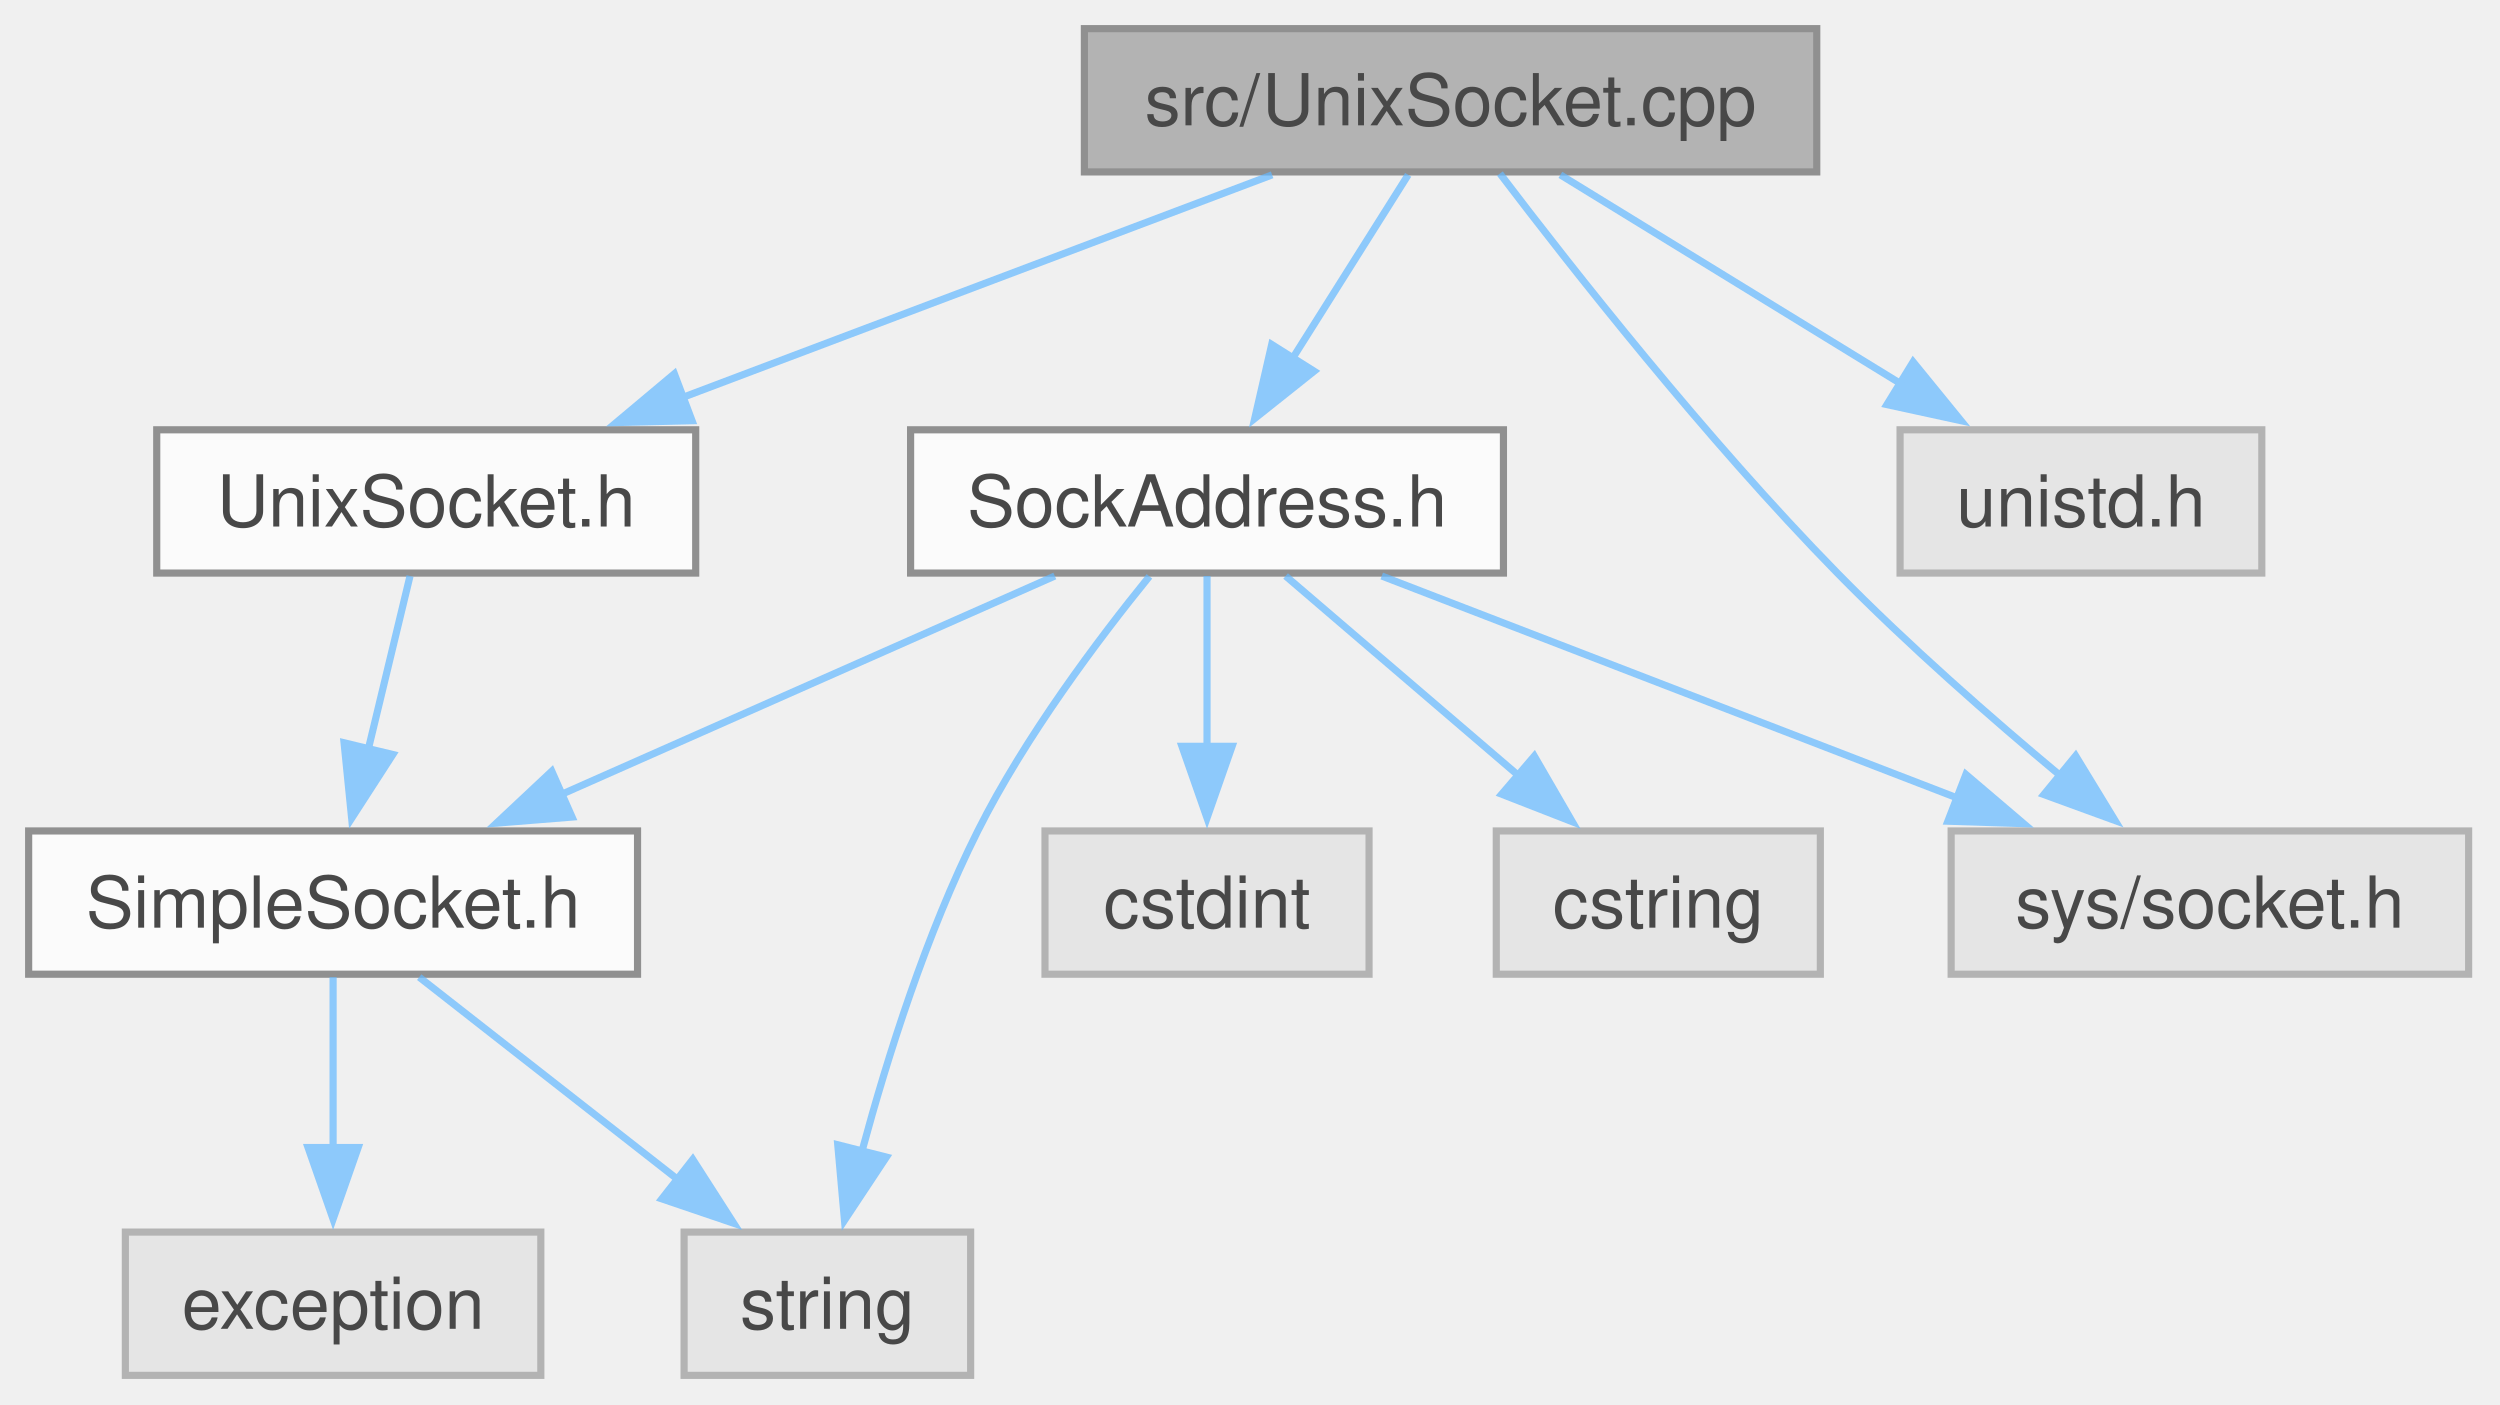
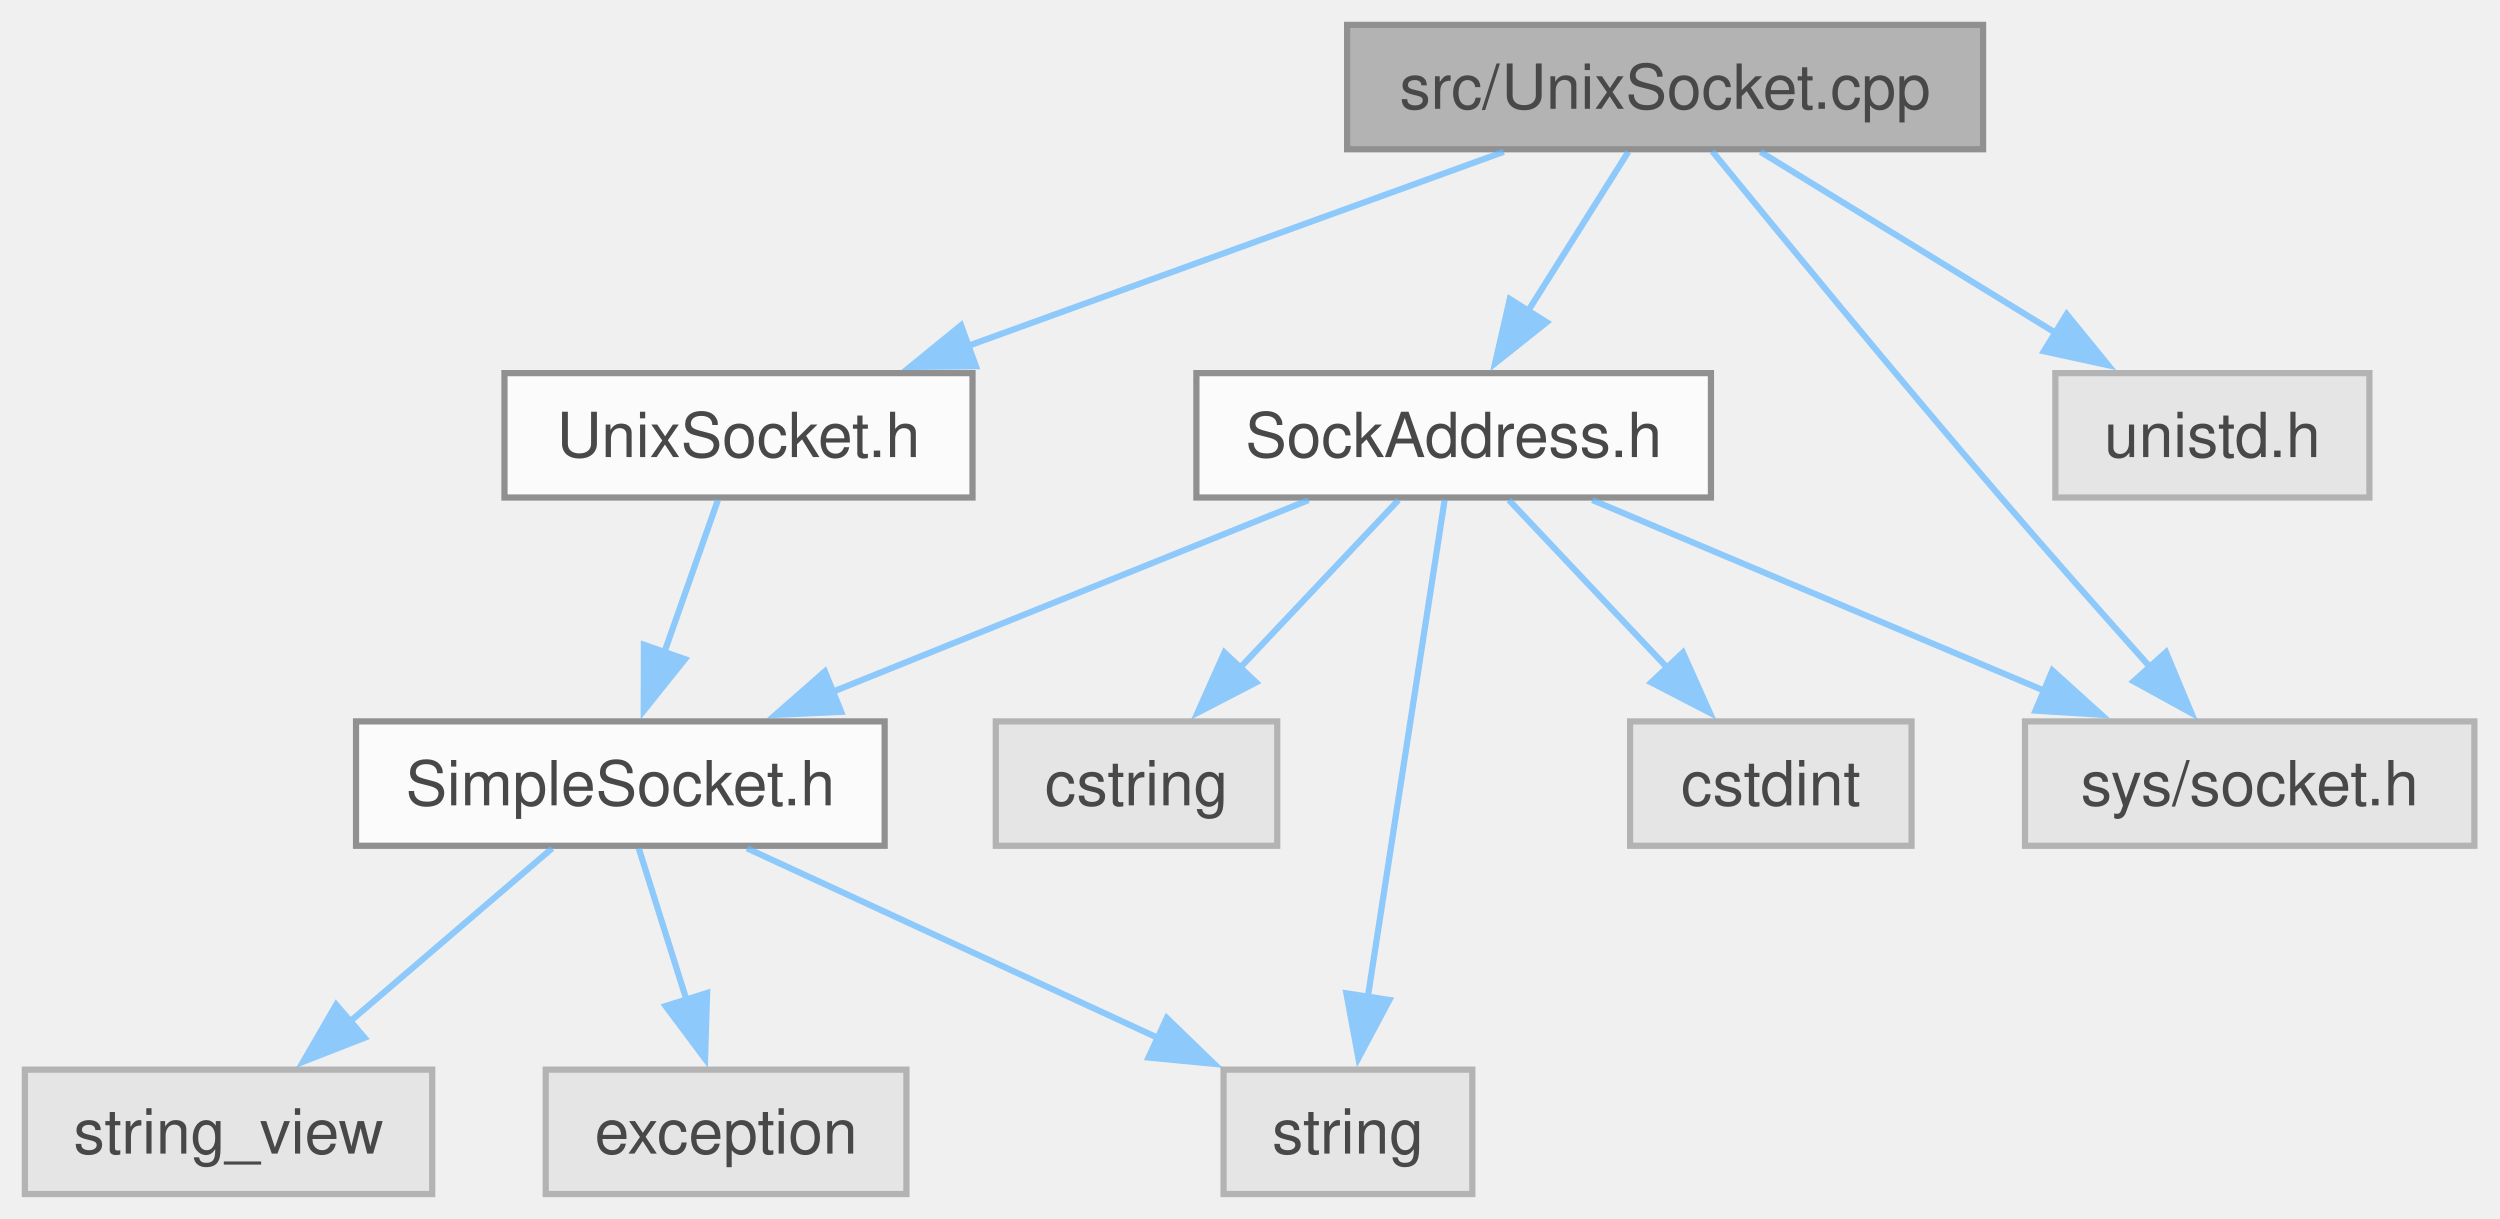
- <svg xmlns="http://www.w3.org/2000/svg" xmlns:xlink="http://www.w3.org/1999/xlink" width="349pt" height="196pt" viewBox="0.00 0.00 349.00 196.00">
+ <svg xmlns="http://www.w3.org/2000/svg" xmlns:xlink="http://www.w3.org/1999/xlink" width="402pt" height="196pt" viewBox="0.00 0.00 402.00 196.00">
  <svg id="main" version="1.1" xml:space="preserve">
    <style type="text/css">
.node, .edge {opacity: 0.7;}
.node.selected, .edge.selected {opacity: 1;}
.edge:hover path { stroke: red; }
.edge:hover polygon { stroke: red; fill: red; }
</style>
    <svg id="graph" class="graph">
      <g id="graph0" class="graph" transform="scale(1 1) rotate(0) translate(4 192)">
        <g id="Node000001" class="node">
          <g id="a_Node000001">
            <a xlink:title=" ">
-               <polygon fill="#999999" stroke="#666666" points="249.62,-188 147.38,-188 147.38,-168 249.62,-168 249.62,-188" />
-               <text xml:space="preserve" text-anchor="middle" x="198.5" y="-174.5" font-family="Helvetica,sans-Serif" font-size="10.00">src/UnixSocket.cpp</text>
+               <polygon fill="#999999" stroke="#666666" points="314.88,-188 212.62,-188 212.62,-168 314.88,-168 314.88,-188" />
+               <text xml:space="preserve" text-anchor="middle" x="263.75" y="-174.5" font-family="Helvetica,sans-Serif" font-size="10.00">src/UnixSocket.cpp</text>
            </a>
          </g>
        </g>
        <g id="Node000002" class="node">
          <g id="a_Node000002">
            <a xlink:href="UnixSocket_8h.html" target="_top" xlink:title=" ">
-               <polygon fill="white" stroke="#666666" points="93.12,-132 17.88,-132 17.88,-112 93.12,-112 93.12,-132" />
-               <text xml:space="preserve" text-anchor="middle" x="55.5" y="-118.5" font-family="Helvetica,sans-Serif" font-size="10.00">UnixSocket.h</text>
+               <polygon fill="white" stroke="#666666" points="152.38,-132 77.12,-132 77.12,-112 152.38,-112 152.38,-132" />
+               <text xml:space="preserve" text-anchor="middle" x="114.75" y="-118.5" font-family="Helvetica,sans-Serif" font-size="10.00">UnixSocket.h</text>
            </a>
          </g>
        </g>
        <g id="edge1_Node000001_Node000002" class="edge">
          <g id="a_edge1_Node000001_Node000002">
            <a xlink:title=" ">
-               <path fill="none" stroke="#63b8ff" d="M173.59,-167.59C150.77,-158.97 116.72,-146.12 91.04,-136.42" />
-               <polygon fill="#63b8ff" stroke="#63b8ff" points="92.61,-133.27 82.02,-133.01 90.14,-139.82 92.61,-133.27" />
-             </a>
-           </g>
-         </g>
-         <g id="Node000006" class="node">
-           <g id="a_Node000006">
+               <path fill="none" stroke="#63b8ff" d="M237.8,-167.59C213.91,-158.94 178.22,-146 151.42,-136.29" />
+               <polygon fill="#63b8ff" stroke="#63b8ff" points="152.92,-133.11 142.33,-133 150.54,-139.69 152.92,-133.11" />
+             </a>
+           </g>
+         </g>
+         <g id="Node000007" class="node">
+           <g id="a_Node000007">
            <a xlink:href="SockAddress_8h.html" target="_top" xlink:title=" ">
-               <polygon fill="white" stroke="#666666" points="205.88,-132 123.12,-132 123.12,-112 205.88,-112 205.88,-132" />
-               <text xml:space="preserve" text-anchor="middle" x="164.5" y="-118.5" font-family="Helvetica,sans-Serif" font-size="10.00">SockAddress.h</text>
-             </a>
-           </g>
-         </g>
-         <g id="edge5_Node000001_Node000006" class="edge">
-           <g id="a_edge5_Node000001_Node000006">
-             <a xlink:title=" ">
-               <path fill="none" stroke="#63b8ff" d="M192.58,-167.59C188.14,-160.55 181.92,-150.67 176.46,-142" />
-               <polygon fill="#63b8ff" stroke="#63b8ff" points="179.45,-140.18 171.16,-133.58 173.53,-143.91 179.45,-140.18" />
-             </a>
-           </g>
-         </g>
-         <g id="Node000009" class="node">
-           <g id="a_Node000009">
-             <a xlink:title=" ">
-               <polygon fill="#e0e0e0" stroke="#999999" points="340.62,-76 268.38,-76 268.38,-56 340.62,-56 340.62,-76" />
-               <text xml:space="preserve" text-anchor="middle" x="304.5" y="-62.5" font-family="Helvetica,sans-Serif" font-size="10.00">sys/socket.h</text>
-             </a>
-           </g>
-         </g>
-         <g id="edge11_Node000001_Node000009" class="edge">
-           <g id="a_edge11_Node000001_Node000009">
-             <a xlink:title=" ">
-               <path fill="none" stroke="#63b8ff" d="M205.39,-167.77C215.25,-154.79 234.22,-130.65 252.5,-112 262.25,-102.05 273.92,-91.82 283.73,-83.63" />
-               <polygon fill="#63b8ff" stroke="#63b8ff" points="285.76,-86.49 291.27,-77.45 281.32,-81.08 285.76,-86.49" />
+               <polygon fill="white" stroke="#666666" points="271.12,-132 188.38,-132 188.38,-112 271.12,-112 271.12,-132" />
+               <text xml:space="preserve" text-anchor="middle" x="229.75" y="-118.5" font-family="Helvetica,sans-Serif" font-size="10.00">SockAddress.h</text>
+             </a>
+           </g>
+         </g>
+         <g id="edge6_Node000001_Node000007" class="edge">
+           <g id="a_edge6_Node000001_Node000007">
+             <a xlink:title=" ">
+               <path fill="none" stroke="#63b8ff" d="M257.83,-167.59C253.39,-160.55 247.17,-150.67 241.71,-142" />
+               <polygon fill="#63b8ff" stroke="#63b8ff" points="244.7,-140.18 236.41,-133.58 238.78,-143.91 244.7,-140.18" />
            </a>
          </g>
        </g>
        <g id="Node000010" class="node">
          <g id="a_Node000010">
            <a xlink:title=" ">
-               <polygon fill="#e0e0e0" stroke="#999999" points="311.75,-132 261.25,-132 261.25,-112 311.75,-112 311.75,-132" />
-               <text xml:space="preserve" text-anchor="middle" x="286.5" y="-118.5" font-family="Helvetica,sans-Serif" font-size="10.00">unistd.h</text>
+               <polygon fill="#e0e0e0" stroke="#999999" points="393.88,-76 321.62,-76 321.62,-56 393.88,-56 393.88,-76" />
+               <text xml:space="preserve" text-anchor="middle" x="357.75" y="-62.5" font-family="Helvetica,sans-Serif" font-size="10.00">sys/socket.h</text>
            </a>
          </g>
        </g>
        <g id="edge12_Node000001_Node000010" class="edge">
          <g id="a_edge12_Node000001_Node000010">
            <a xlink:title=" ">
-               <path fill="none" stroke="#63b8ff" d="M213.83,-167.59C227,-159.51 246.23,-147.71 261.61,-138.27" />
-               <polygon fill="#63b8ff" stroke="#63b8ff" points="263.07,-141.48 269.76,-133.27 259.41,-135.52 263.07,-141.48" />
+               <path fill="none" stroke="#63b8ff" d="M271.34,-167.66C281.71,-154.96 300.92,-131.58 317.75,-112 325.57,-102.9 334.42,-92.91 341.8,-84.66" />
+               <polygon fill="#63b8ff" stroke="#63b8ff" points="344.29,-87.13 348.37,-77.35 339.09,-82.45 344.29,-87.13" />
+             </a>
+           </g>
+         </g>
+         <g id="Node000011" class="node">
+           <g id="a_Node000011">
+             <a xlink:title=" ">
+               <polygon fill="#e0e0e0" stroke="#999999" points="377,-132 326.5,-132 326.5,-112 377,-112 377,-132" />
+               <text xml:space="preserve" text-anchor="middle" x="351.75" y="-118.5" font-family="Helvetica,sans-Serif" font-size="10.00">unistd.h</text>
+             </a>
+           </g>
+         </g>
+         <g id="edge13_Node000001_Node000011" class="edge">
+           <g id="a_edge13_Node000001_Node000011">
+             <a xlink:title=" ">
+               <path fill="none" stroke="#63b8ff" d="M279.08,-167.59C292.25,-159.51 311.48,-147.71 326.86,-138.27" />
+               <polygon fill="#63b8ff" stroke="#63b8ff" points="328.32,-141.48 335.01,-133.27 324.66,-135.52 328.32,-141.48" />
            </a>
          </g>
        </g>
        <g id="Node000003" class="node">
          <g id="a_Node000003">
            <a xlink:href="SimpleSocket_8h.html" target="_top" xlink:title=" ">
-               <polygon fill="white" stroke="#666666" points="85,-76 0,-76 0,-56 85,-56 85,-76" />
-               <text xml:space="preserve" text-anchor="middle" x="42.5" y="-62.5" font-family="Helvetica,sans-Serif" font-size="10.00">SimpleSocket.h</text>
+               <polygon fill="white" stroke="#666666" points="138.25,-76 53.25,-76 53.25,-56 138.25,-56 138.25,-76" />
+               <text xml:space="preserve" text-anchor="middle" x="95.75" y="-62.5" font-family="Helvetica,sans-Serif" font-size="10.00">SimpleSocket.h</text>
            </a>
          </g>
        </g>
        <g id="edge2_Node000002_Node000003" class="edge">
          <g id="a_edge2_Node000002_Node000003">
            <a xlink:title=" ">
-               <path fill="none" stroke="#63b8ff" d="M53.24,-111.59C51.63,-104.93 49.42,-95.75 47.42,-87.44" />
-               <polygon fill="#63b8ff" stroke="#63b8ff" points="50.84,-86.67 45.09,-77.77 44.03,-88.31 50.84,-86.67" />
+               <path fill="none" stroke="#63b8ff" d="M111.44,-111.59C109.07,-104.86 105.79,-95.53 102.84,-87.15" />
+               <polygon fill="#63b8ff" stroke="#63b8ff" points="106.14,-86 99.52,-77.73 99.54,-88.32 106.14,-86" />
            </a>
          </g>
        </g>
        <g id="Node000004" class="node">
          <g id="a_Node000004">
            <a xlink:title=" ">
-               <polygon fill="#e0e0e0" stroke="#999999" points="131.5,-20 91.5,-20 91.5,0 131.5,0 131.5,-20" />
-               <text xml:space="preserve" text-anchor="middle" x="111.5" y="-6.5" font-family="Helvetica,sans-Serif" font-size="10.00">string</text>
+               <polygon fill="#e0e0e0" stroke="#999999" points="232.75,-20 192.75,-20 192.75,0 232.75,0 232.75,-20" />
+               <text xml:space="preserve" text-anchor="middle" x="212.75" y="-6.5" font-family="Helvetica,sans-Serif" font-size="10.00">string</text>
            </a>
          </g>
        </g>
        <g id="edge3_Node000003_Node000004" class="edge">
          <g id="a_edge3_Node000003_Node000004">
            <a xlink:title=" ">
-               <path fill="none" stroke="#63b8ff" d="M54.52,-55.59C64.51,-47.77 78.96,-36.46 90.81,-27.19" />
-               <polygon fill="#63b8ff" stroke="#63b8ff" points="92.71,-30.15 98.43,-21.23 88.39,-24.64 92.71,-30.15" />
+               <path fill="none" stroke="#63b8ff" d="M116.13,-55.59C134.42,-47.15 161.51,-34.65 182.35,-25.03" />
+               <polygon fill="#63b8ff" stroke="#63b8ff" points="183.62,-28.3 191.23,-20.93 180.68,-21.95 183.62,-28.3" />
            </a>
          </g>
        </g>
        <g id="Node000005" class="node">
          <g id="a_Node000005">
            <a xlink:title=" ">
-               <polygon fill="#e0e0e0" stroke="#999999" points="71.5,-20 13.5,-20 13.5,0 71.5,0 71.5,-20" />
-               <text xml:space="preserve" text-anchor="middle" x="42.5" y="-6.5" font-family="Helvetica,sans-Serif" font-size="10.00">exception</text>
+               <polygon fill="#e0e0e0" stroke="#999999" points="65.5,-20 0,-20 0,0 65.5,0 65.5,-20" />
+               <text xml:space="preserve" text-anchor="middle" x="32.75" y="-6.5" font-family="Helvetica,sans-Serif" font-size="10.00">string_view</text>
            </a>
          </g>
        </g>
        <g id="edge4_Node000003_Node000005" class="edge">
          <g id="a_edge4_Node000003_Node000005">
            <a xlink:title=" ">
-               <path fill="none" stroke="#63b8ff" d="M42.5,-55.59C42.5,-49.01 42.5,-39.96 42.5,-31.73" />
-               <polygon fill="#63b8ff" stroke="#63b8ff" points="46,-31.81 42.5,-21.81 39,-31.81 46,-31.81" />
-             </a>
-           </g>
-         </g>
-         <g id="edge6_Node000006_Node000003" class="edge">
-           <g id="a_edge6_Node000006_Node000003">
-             <a xlink:title=" ">
-               <path fill="none" stroke="#63b8ff" d="M143.25,-111.59C124.21,-103.17 96.02,-90.69 74.3,-81.07" />
-               <polygon fill="#63b8ff" stroke="#63b8ff" points="75.86,-77.94 65.3,-77.09 73.03,-84.34 75.86,-77.94" />
-             </a>
-           </g>
-         </g>
-         <g id="edge9_Node000006_Node000004" class="edge">
-           <g id="a_edge9_Node000006_Node000004">
-             <a xlink:title=" ">
-               <path fill="none" stroke="#63b8ff" d="M156.46,-111.54C149.36,-102.8 139.12,-89.19 132.5,-76 125.32,-61.7 119.88,-44.43 116.33,-31.28" />
-               <polygon fill="#63b8ff" stroke="#63b8ff" points="119.74,-30.47 113.89,-21.64 112.95,-32.19 119.74,-30.47" />
-             </a>
-           </g>
-         </g>
-         <g id="Node000007" class="node">
-           <g id="a_Node000007">
-             <a xlink:title=" ">
-               <polygon fill="#e0e0e0" stroke="#999999" points="187.12,-76 141.88,-76 141.88,-56 187.12,-56 187.12,-76" />
-               <text xml:space="preserve" text-anchor="middle" x="164.5" y="-62.5" font-family="Helvetica,sans-Serif" font-size="10.00">cstdint</text>
-             </a>
-           </g>
-         </g>
-         <g id="edge7_Node000006_Node000007" class="edge">
-           <g id="a_edge7_Node000006_Node000007">
-             <a xlink:title=" ">
-               <path fill="none" stroke="#63b8ff" d="M164.5,-111.59C164.5,-105.01 164.5,-95.96 164.5,-87.73" />
-               <polygon fill="#63b8ff" stroke="#63b8ff" points="168,-87.81 164.5,-77.81 161,-87.81 168,-87.81" />
+               <path fill="none" stroke="#63b8ff" d="M84.78,-55.59C75.83,-47.93 62.98,-36.91 52.29,-27.75" />
+               <polygon fill="#63b8ff" stroke="#63b8ff" points="54.62,-25.13 44.75,-21.28 50.06,-30.45 54.62,-25.13" />
+             </a>
+           </g>
+         </g>
+         <g id="Node000006" class="node">
+           <g id="a_Node000006">
+             <a xlink:title=" ">
+               <polygon fill="#e0e0e0" stroke="#999999" points="141.75,-20 83.75,-20 83.75,0 141.75,0 141.75,-20" />
+               <text xml:space="preserve" text-anchor="middle" x="112.75" y="-6.5" font-family="Helvetica,sans-Serif" font-size="10.00">exception</text>
+             </a>
+           </g>
+         </g>
+         <g id="edge5_Node000003_Node000006" class="edge">
+           <g id="a_edge5_Node000003_Node000006">
+             <a xlink:title=" ">
+               <path fill="none" stroke="#63b8ff" d="M98.71,-55.59C100.83,-48.86 103.77,-39.53 106.41,-31.15" />
+               <polygon fill="#63b8ff" stroke="#63b8ff" points="109.7,-32.33 109.37,-21.74 103.03,-30.23 109.7,-32.33" />
+             </a>
+           </g>
+         </g>
+         <g id="edge7_Node000007_Node000003" class="edge">
+           <g id="a_edge7_Node000007_Node000003">
+             <a xlink:title=" ">
+               <path fill="none" stroke="#63b8ff" d="M206.41,-111.59C185.21,-103.05 153.68,-90.35 129.7,-80.68" />
+               <polygon fill="#63b8ff" stroke="#63b8ff" points="131.26,-77.54 120.68,-77.05 128.64,-84.03 131.26,-77.54" />
+             </a>
+           </g>
+         </g>
+         <g id="edge10_Node000007_Node000004" class="edge">
+           <g id="a_edge10_Node000007_Node000004">
+             <a xlink:title=" ">
+               <path fill="none" stroke="#63b8ff" d="M228.3,-111.62C225.58,-94.01 219.64,-55.59 215.94,-31.65" />
+               <polygon fill="#63b8ff" stroke="#63b8ff" points="219.41,-31.2 214.43,-21.85 212.5,-32.27 219.41,-31.2" />
            </a>
          </g>
        </g>
        <g id="Node000008" class="node">
          <g id="a_Node000008">
            <a xlink:title=" ">
-               <polygon fill="#e0e0e0" stroke="#999999" points="250.12,-76 204.88,-76 204.88,-56 250.12,-56 250.12,-76" />
-               <text xml:space="preserve" text-anchor="middle" x="227.5" y="-62.5" font-family="Helvetica,sans-Serif" font-size="10.00">cstring</text>
-             </a>
-           </g>
-         </g>
-         <g id="edge8_Node000006_Node000008" class="edge">
-           <g id="a_edge8_Node000006_Node000008">
-             <a xlink:title=" ">
-               <path fill="none" stroke="#63b8ff" d="M175.47,-111.59C184.42,-103.93 197.27,-92.91 207.96,-83.75" />
-               <polygon fill="#63b8ff" stroke="#63b8ff" points="210.19,-86.45 215.5,-77.28 205.63,-81.13 210.19,-86.45" />
-             </a>
-           </g>
-         </g>
-         <g id="edge10_Node000006_Node000009" class="edge">
-           <g id="a_edge10_Node000006_Node000009">
-             <a xlink:title=" ">
-               <path fill="none" stroke="#63b8ff" d="M188.89,-111.59C211.13,-103.01 244.27,-90.23 269.37,-80.55" />
-               <polygon fill="#63b8ff" stroke="#63b8ff" points="270.44,-83.89 278.51,-77.02 267.92,-77.36 270.44,-83.89" />
+               <polygon fill="#e0e0e0" stroke="#999999" points="303.38,-76 258.12,-76 258.12,-56 303.38,-56 303.38,-76" />
+               <text xml:space="preserve" text-anchor="middle" x="280.75" y="-62.5" font-family="Helvetica,sans-Serif" font-size="10.00">cstdint</text>
+             </a>
+           </g>
+         </g>
+         <g id="edge8_Node000007_Node000008" class="edge">
+           <g id="a_edge8_Node000007_Node000008">
+             <a xlink:title=" ">
+               <path fill="none" stroke="#63b8ff" d="M238.63,-111.59C245.65,-104.16 255.65,-93.58 264.14,-84.58" />
+               <polygon fill="#63b8ff" stroke="#63b8ff" points="266.61,-87.07 270.93,-77.4 261.52,-82.27 266.61,-87.07" />
+             </a>
+           </g>
+         </g>
+         <g id="Node000009" class="node">
+           <g id="a_Node000009">
+             <a xlink:title=" ">
+               <polygon fill="#e0e0e0" stroke="#999999" points="201.38,-76 156.12,-76 156.12,-56 201.38,-56 201.38,-76" />
+               <text xml:space="preserve" text-anchor="middle" x="178.75" y="-62.5" font-family="Helvetica,sans-Serif" font-size="10.00">cstring</text>
+             </a>
+           </g>
+         </g>
+         <g id="edge9_Node000007_Node000009" class="edge">
+           <g id="a_edge9_Node000007_Node000009">
+             <a xlink:title=" ">
+               <path fill="none" stroke="#63b8ff" d="M220.87,-111.59C213.85,-104.16 203.85,-93.58 195.36,-84.58" />
+               <polygon fill="#63b8ff" stroke="#63b8ff" points="197.98,-82.27 188.57,-77.4 192.89,-87.07 197.98,-82.27" />
+             </a>
+           </g>
+         </g>
+         <g id="edge11_Node000007_Node000010" class="edge">
+           <g id="a_edge11_Node000007_Node000010">
+             <a xlink:title=" ">
+               <path fill="none" stroke="#63b8ff" d="M252.05,-111.59C272.11,-103.13 301.87,-90.58 324.7,-80.94" />
+               <polygon fill="#63b8ff" stroke="#63b8ff" points="326.03,-84.18 333.89,-77.07 323.31,-77.73 326.03,-84.18" />
            </a>
          </g>
        </g>
      </g>
    </svg>
  </svg>
  <style type="text/css">

[data-mouse-over-selected='false'] { opacity: 0.7; }
[data-mouse-over-selected='true']  { opacity: 1.0; }

</style>
</svg>
